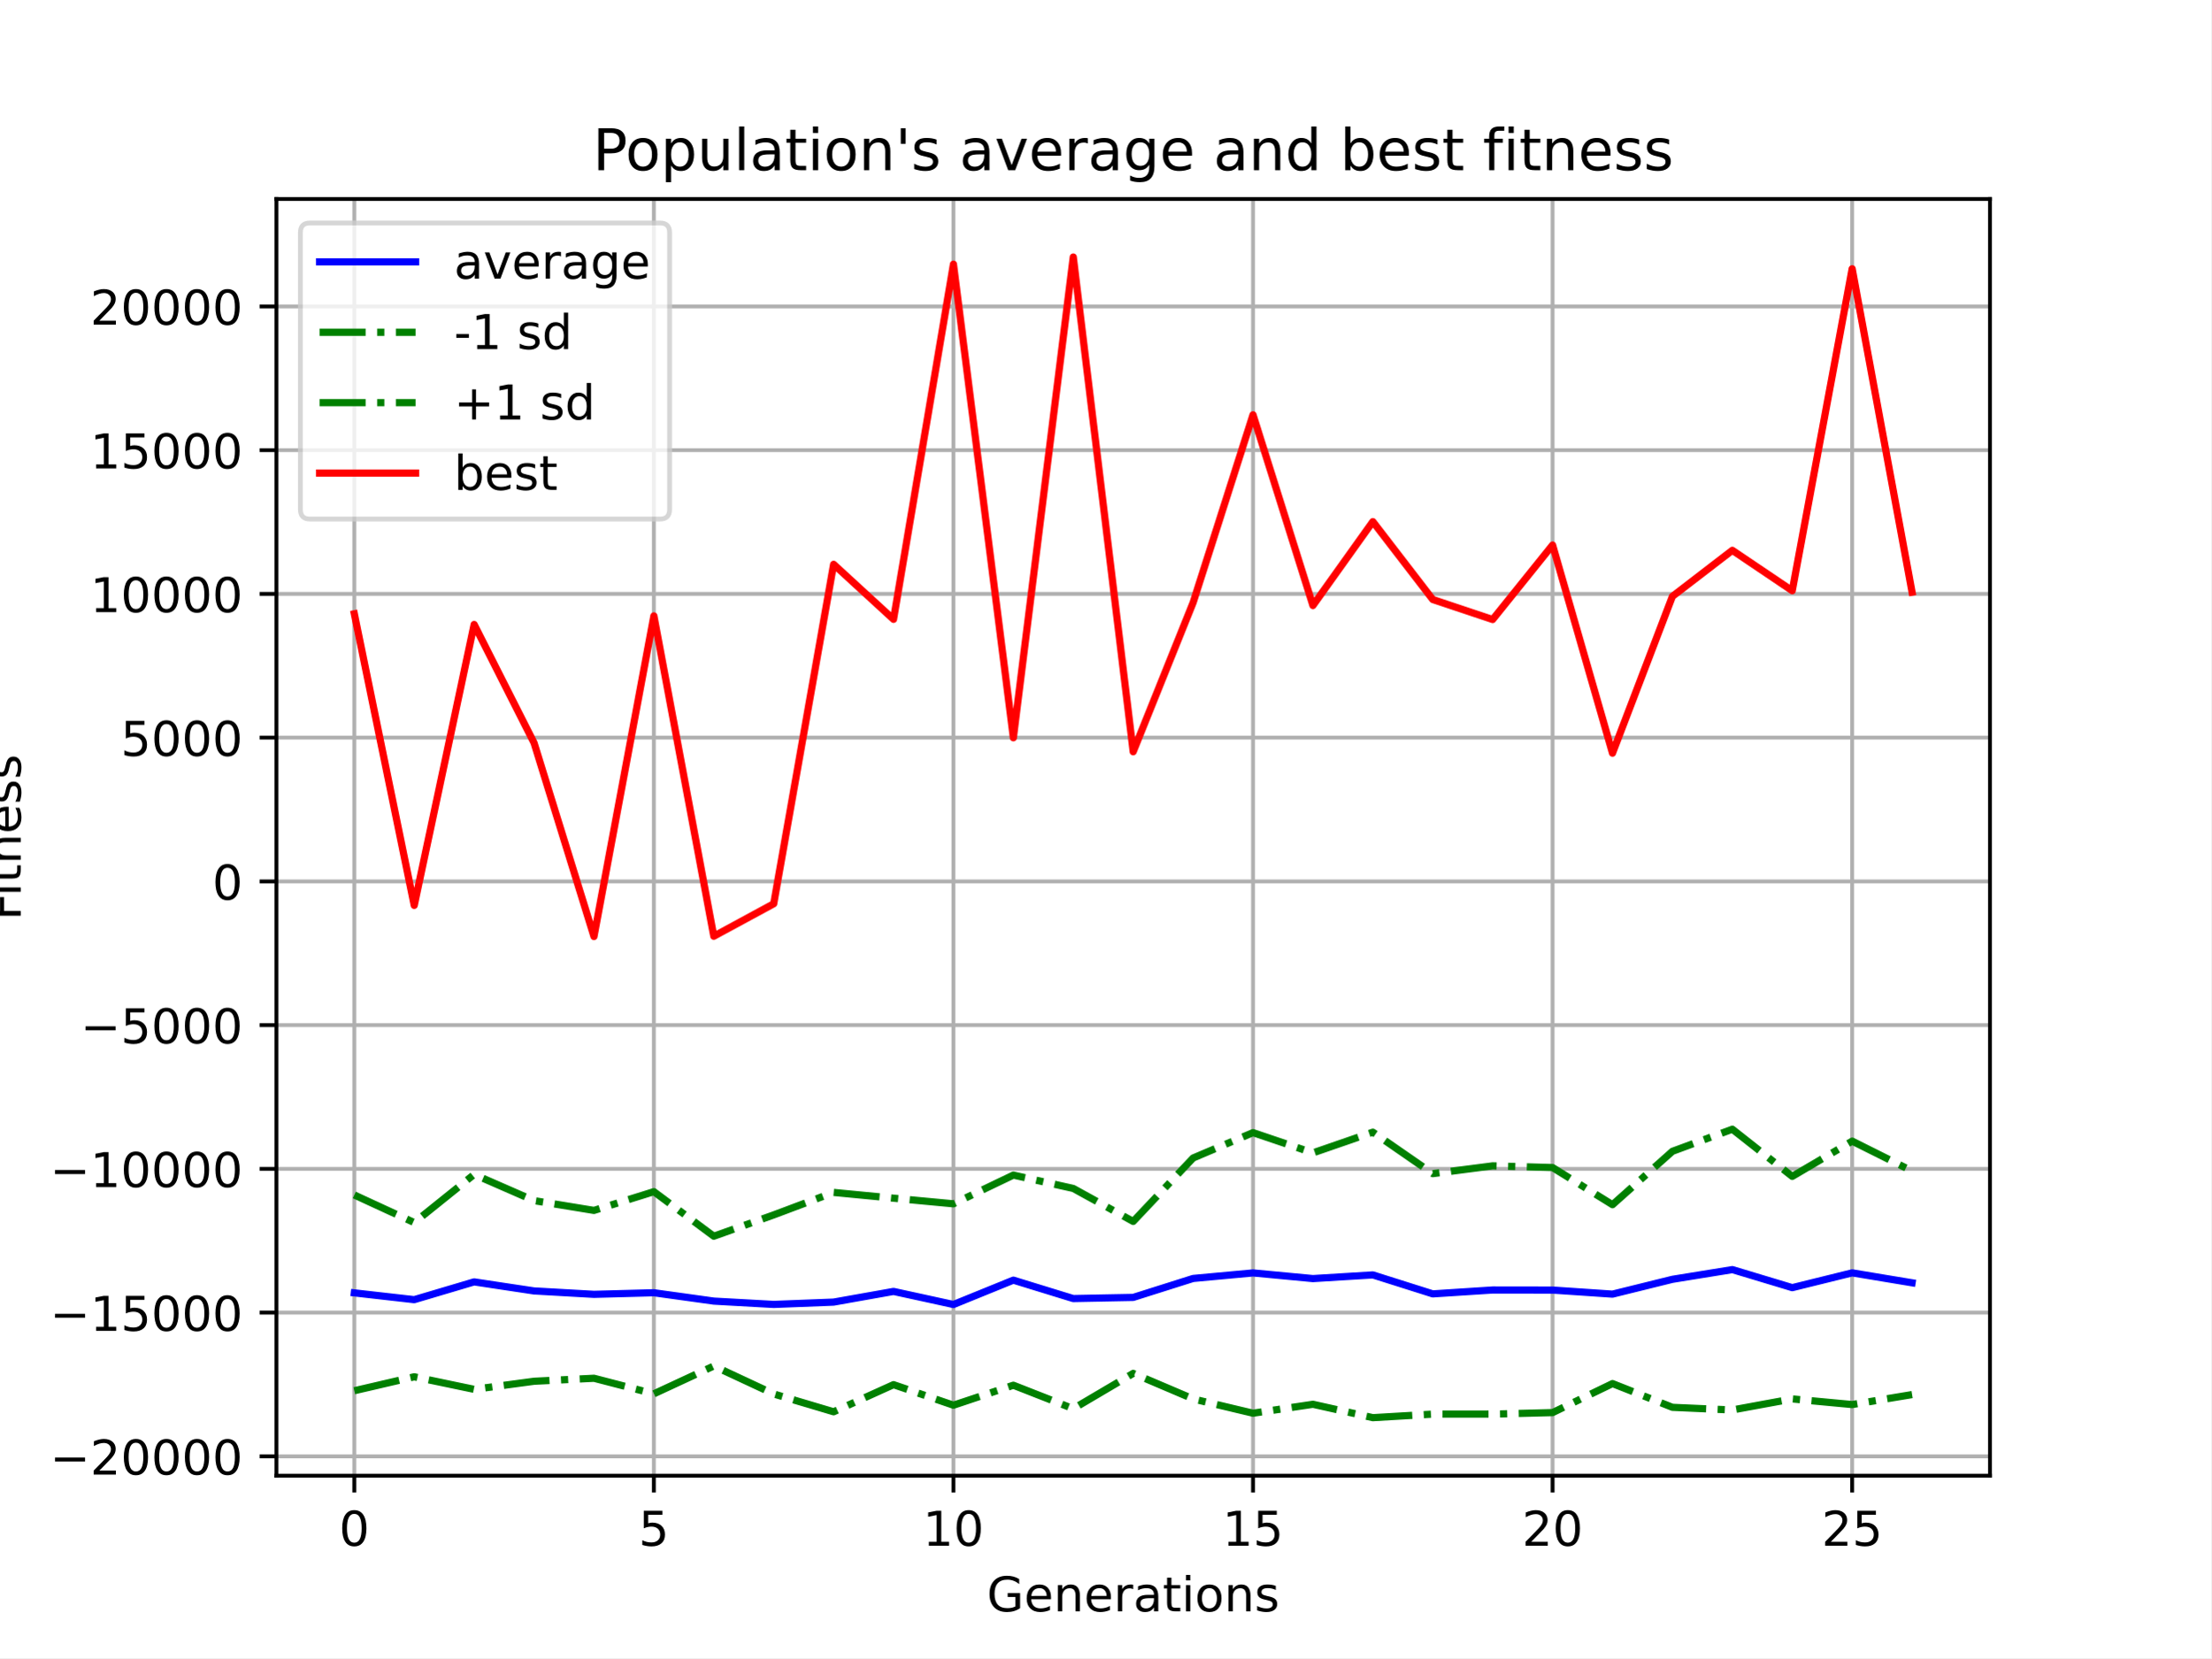
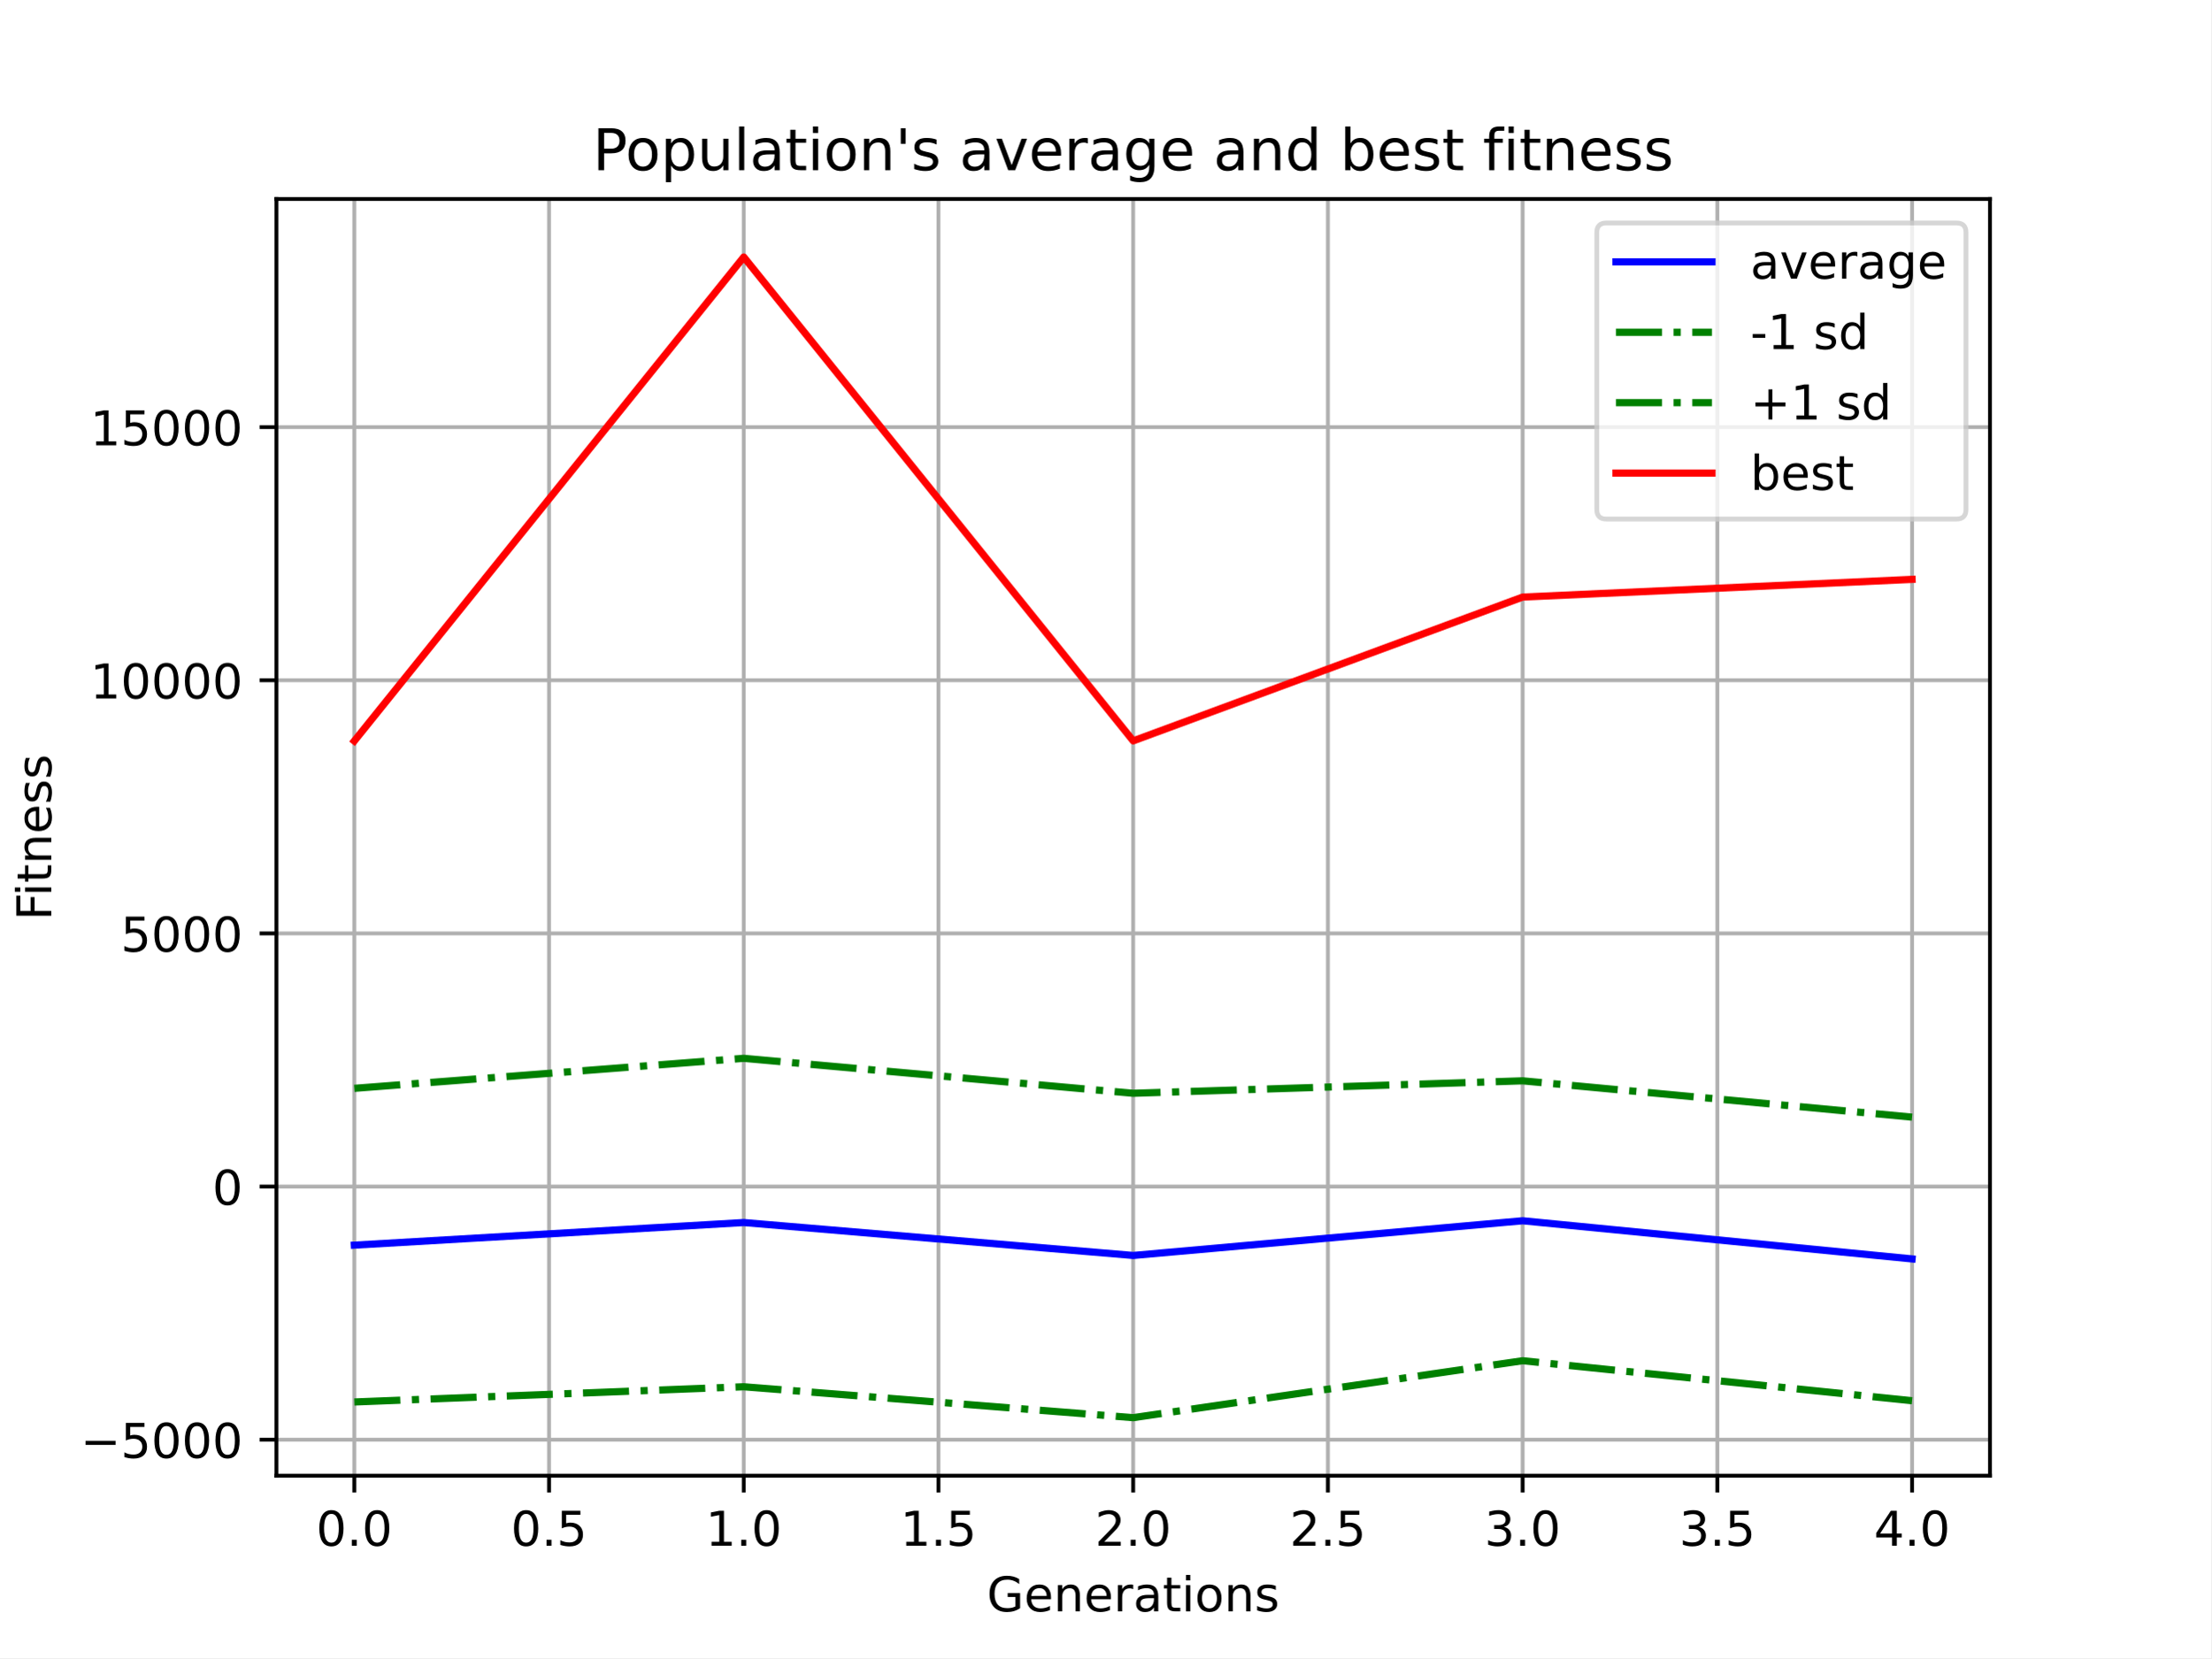
<svg xmlns="http://www.w3.org/2000/svg" xmlns:xlink="http://www.w3.org/1999/xlink" width="460.8pt" height="345.6pt" viewBox="0 0 460.8 345.6" version="1.1">
  <defs>
    <style type="text/css">*{stroke-linejoin: round; stroke-linecap: butt}</style>
  </defs>
  <g id="figure_1">
    <g id="patch_1">
      <path d="M 0 345.6  L 460.8 345.6  L 460.8 0  L 0 0  z " style="fill: #ffffff" />
    </g>
    <g id="axes_1">
      <g id="patch_2">
        <path d="M 57.6 307.584  L 414.72 307.584  L 414.72 41.472  L 57.6 41.472  z " style="fill: #ffffff" />
      </g>
      <g id="matplotlib.axis_1">
        <g id="xtick_1">
          <g id="line2d_1">
-             <path d="M 73.833 307.584  L 73.833 41.472  " clip-path="url(#p6a32230f65)" style="fill: none; stroke: #b0b0b0; stroke-width: 0.8; stroke-linecap: square" />
+             <path d="M 73.833 307.584  L 73.833 41.472  " clip-path="url(#pc1bb5e2c9e)" style="fill: none; stroke: #b0b0b0; stroke-width: 0.8; stroke-linecap: square" />
          </g>
          <g id="line2d_2">
            <defs>
-               <path id="m07a1f882ac" d="M 0 0  L 0 3.5  " style="stroke: #000000; stroke-width: 0.8" />
-             </defs>
-             <g>
-               <use xlink:href="#m07a1f882ac" x="73.833" y="307.584" style="stroke: #000000; stroke-width: 0.8" />
+               <path id="ma520c00f56" d="M 0 0  L 0 3.5  " style="stroke: #000000; stroke-width: 0.8" />
+             </defs>
+             <g>
+               <use xlink:href="#ma520c00f56" x="73.833" y="307.584" style="stroke: #000000; stroke-width: 0.8" />
            </g>
          </g>
          <g id="text_1">
-             <g transform="translate(70.65148 322.1824)scale(0.1 -0.1)">
+             <g transform="translate(65.88116 322.1824)scale(0.1 -0.1)">
              <defs>
                <path id="DejaVuSans-30" d="M 2034 4250  Q 1547 4250 1301 3770  Q 1056 3291 1056 2328  Q 1056 1369 1301 889  Q 1547 409 2034 409  Q 2525 409 2770 889  Q 3016 1369 3016 2328  Q 3016 3291 2770 3770  Q 2525 4250 2034 4250  z M 2034 4750  Q 2819 4750 3233 4129  Q 3647 3509 3647 2328  Q 3647 1150 3233 529  Q 2819 -91 2034 -91  Q 1250 -91 836 529  Q 422 1150 422 2328  Q 422 3509 836 4129  Q 1250 4750 2034 4750  z " transform="scale(0.015625)" />
+                 <path id="DejaVuSans-2e" d="M 684 794  L 1344 794  L 1344 0  L 684 0  L 684 794  z " transform="scale(0.015625)" />
              </defs>
              <use xlink:href="#DejaVuSans-30" />
+               <use xlink:href="#DejaVuSans-2e" x="63.623" />
+               <use xlink:href="#DejaVuSans-30" x="95.41" />
            </g>
          </g>
        </g>
        <g id="xtick_2">
          <g id="line2d_3">
-             <path d="M 136.266 307.584  L 136.266 41.472  " clip-path="url(#p6a32230f65)" style="fill: none; stroke: #b0b0b0; stroke-width: 0.8; stroke-linecap: square" />
+             <path d="M 114.415 307.584  L 114.415 41.472  " clip-path="url(#pc1bb5e2c9e)" style="fill: none; stroke: #b0b0b0; stroke-width: 0.8; stroke-linecap: square" />
          </g>
          <g id="line2d_4">
            <g>
-               <use xlink:href="#m07a1f882ac" x="136.266" y="307.584" style="stroke: #000000; stroke-width: 0.8" />
+               <use xlink:href="#ma520c00f56" x="114.415" y="307.584" style="stroke: #000000; stroke-width: 0.8" />
            </g>
          </g>
          <g id="text_2">
-             <g transform="translate(133.085 322.1824)scale(0.1 -0.1)">
+             <g transform="translate(106.463 322.1824)scale(0.1 -0.1)">
              <defs>
                <path id="DejaVuSans-35" d="M 691 4666  L 3169 4666  L 3169 4134  L 1269 4134  L 1269 2991  Q 1406 3038 1543 3061  Q 1681 3084 1819 3084  Q 2600 3084 3056 2656  Q 3513 2228 3513 1497  Q 3513 744 3044 326  Q 2575 -91 1722 -91  Q 1428 -91 1123 -41  Q 819 9 494 109  L 494 744  Q 775 591 1075 516  Q 1375 441 1709 441  Q 2250 441 2565 725  Q 2881 1009 2881 1497  Q 2881 1984 2565 2268  Q 2250 2553 1709 2553  Q 1456 2553 1204 2497  Q 953 2441 691 2322  L 691 4666  z " transform="scale(0.015625)" />
              </defs>
-               <use xlink:href="#DejaVuSans-35" />
+               <use xlink:href="#DejaVuSans-30" />
+               <use xlink:href="#DejaVuSans-2e" x="63.623" />
+               <use xlink:href="#DejaVuSans-35" x="95.41" />
            </g>
          </g>
        </g>
        <g id="xtick_3">
          <g id="line2d_5">
-             <path d="M 198.7 307.584  L 198.7 41.472  " clip-path="url(#p6a32230f65)" style="fill: none; stroke: #b0b0b0; stroke-width: 0.8; stroke-linecap: square" />
+             <path d="M 154.996 307.584  L 154.996 41.472  " clip-path="url(#pc1bb5e2c9e)" style="fill: none; stroke: #b0b0b0; stroke-width: 0.8; stroke-linecap: square" />
          </g>
          <g id="line2d_6">
            <g>
-               <use xlink:href="#m07a1f882ac" x="198.7" y="307.584" style="stroke: #000000; stroke-width: 0.8" />
+               <use xlink:href="#ma520c00f56" x="154.996" y="307.584" style="stroke: #000000; stroke-width: 0.8" />
            </g>
          </g>
          <g id="text_3">
-             <g transform="translate(192.3374 322.1824)scale(0.1 -0.1)">
+             <g transform="translate(147.0448 322.1824)scale(0.1 -0.1)">
              <defs>
                <path id="DejaVuSans-31" d="M 794 531  L 1825 531  L 1825 4091  L 703 3866  L 703 4441  L 1819 4666  L 2450 4666  L 2450 531  L 3481 531  L 3481 0  L 794 0  L 794 531  z " transform="scale(0.015625)" />
              </defs>
              <use xlink:href="#DejaVuSans-31" />
-               <use xlink:href="#DejaVuSans-30" x="63.623" />
+               <use xlink:href="#DejaVuSans-2e" x="63.623" />
+               <use xlink:href="#DejaVuSans-30" x="95.41" />
            </g>
          </g>
        </g>
        <g id="xtick_4">
          <g id="line2d_7">
-             <path d="M 261.133 307.584  L 261.133 41.472  " clip-path="url(#p6a32230f65)" style="fill: none; stroke: #b0b0b0; stroke-width: 0.8; stroke-linecap: square" />
+             <path d="M 195.578 307.584  L 195.578 41.472  " clip-path="url(#pc1bb5e2c9e)" style="fill: none; stroke: #b0b0b0; stroke-width: 0.8; stroke-linecap: square" />
          </g>
          <g id="line2d_8">
            <g>
-               <use xlink:href="#m07a1f882ac" x="261.133" y="307.584" style="stroke: #000000; stroke-width: 0.8" />
+               <use xlink:href="#ma520c00f56" x="195.578" y="307.584" style="stroke: #000000; stroke-width: 0.8" />
            </g>
          </g>
          <g id="text_4">
-             <g transform="translate(254.7709 322.1824)scale(0.1 -0.1)">
+             <g transform="translate(187.6266 322.1824)scale(0.1 -0.1)">
              <use xlink:href="#DejaVuSans-31" />
-               <use xlink:href="#DejaVuSans-35" x="63.623" />
+               <use xlink:href="#DejaVuSans-2e" x="63.623" />
+               <use xlink:href="#DejaVuSans-35" x="95.41" />
            </g>
          </g>
        </g>
        <g id="xtick_5">
          <g id="line2d_9">
-             <path d="M 323.567 307.584  L 323.567 41.472  " clip-path="url(#p6a32230f65)" style="fill: none; stroke: #b0b0b0; stroke-width: 0.8; stroke-linecap: square" />
+             <path d="M 236.16 307.584  L 236.16 41.472  " clip-path="url(#pc1bb5e2c9e)" style="fill: none; stroke: #b0b0b0; stroke-width: 0.8; stroke-linecap: square" />
          </g>
          <g id="line2d_10">
            <g>
-               <use xlink:href="#m07a1f882ac" x="323.567" y="307.584" style="stroke: #000000; stroke-width: 0.8" />
+               <use xlink:href="#ma520c00f56" x="236.16" y="307.584" style="stroke: #000000; stroke-width: 0.8" />
            </g>
          </g>
          <g id="text_5">
-             <g transform="translate(317.2045 322.1824)scale(0.1 -0.1)">
+             <g transform="translate(228.2084 322.1824)scale(0.1 -0.1)">
              <defs>
                <path id="DejaVuSans-32" d="M 1228 531  L 3431 531  L 3431 0  L 469 0  L 469 531  Q 828 903 1448 1529  Q 2069 2156 2228 2338  Q 2531 2678 2651 2914  Q 2772 3150 2772 3378  Q 2772 3750 2511 3984  Q 2250 4219 1831 4219  Q 1534 4219 1204 4116  Q 875 4013 500 3803  L 500 4441  Q 881 4594 1212 4672  Q 1544 4750 1819 4750  Q 2544 4750 2975 4387  Q 3406 4025 3406 3419  Q 3406 3131 3298 2873  Q 3191 2616 2906 2266  Q 2828 2175 2409 1742  Q 1991 1309 1228 531  z " transform="scale(0.015625)" />
              </defs>
              <use xlink:href="#DejaVuSans-32" />
-               <use xlink:href="#DejaVuSans-30" x="63.623" />
+               <use xlink:href="#DejaVuSans-2e" x="63.623" />
+               <use xlink:href="#DejaVuSans-30" x="95.41" />
            </g>
          </g>
        </g>
        <g id="xtick_6">
          <g id="line2d_11">
-             <path d="M 386.001 307.584  L 386.001 41.472  " clip-path="url(#p6a32230f65)" style="fill: none; stroke: #b0b0b0; stroke-width: 0.8; stroke-linecap: square" />
+             <path d="M 276.742 307.584  L 276.742 41.472  " clip-path="url(#pc1bb5e2c9e)" style="fill: none; stroke: #b0b0b0; stroke-width: 0.8; stroke-linecap: square" />
          </g>
          <g id="line2d_12">
            <g>
-               <use xlink:href="#m07a1f882ac" x="386.001" y="307.584" style="stroke: #000000; stroke-width: 0.8" />
+               <use xlink:href="#ma520c00f56" x="276.742" y="307.584" style="stroke: #000000; stroke-width: 0.8" />
            </g>
          </g>
          <g id="text_6">
-             <g transform="translate(379.6381 322.1824)scale(0.1 -0.1)">
+             <g transform="translate(268.7903 322.1824)scale(0.1 -0.1)">
              <use xlink:href="#DejaVuSans-32" />
-               <use xlink:href="#DejaVuSans-35" x="63.623" />
-             </g>
-           </g>
-         </g>
-         <g id="text_7">
+               <use xlink:href="#DejaVuSans-2e" x="63.623" />
+               <use xlink:href="#DejaVuSans-35" x="95.41" />
+             </g>
+           </g>
+         </g>
+         <g id="xtick_7">
+           <g id="line2d_13">
+             <path d="M 317.324 307.584  L 317.324 41.472  " clip-path="url(#pc1bb5e2c9e)" style="fill: none; stroke: #b0b0b0; stroke-width: 0.8; stroke-linecap: square" />
+           </g>
+           <g id="line2d_14">
+             <g>
+               <use xlink:href="#ma520c00f56" x="317.324" y="307.584" style="stroke: #000000; stroke-width: 0.8" />
+             </g>
+           </g>
+           <g id="text_7">
+             <g transform="translate(309.3721 322.1824)scale(0.1 -0.1)">
+               <defs>
+                 <path id="DejaVuSans-33" d="M 2597 2516  Q 3050 2419 3304 2112  Q 3559 1806 3559 1356  Q 3559 666 3084 287  Q 2609 -91 1734 -91  Q 1441 -91 1130 -33  Q 819 25 488 141  L 488 750  Q 750 597 1062 519  Q 1375 441 1716 441  Q 2309 441 2620 675  Q 2931 909 2931 1356  Q 2931 1769 2642 2001  Q 2353 2234 1838 2234  L 1294 2234  L 1294 2753  L 1863 2753  Q 2328 2753 2575 2939  Q 2822 3125 2822 3475  Q 2822 3834 2567 4026  Q 2313 4219 1838 4219  Q 1578 4219 1281 4162  Q 984 4106 628 3988  L 628 4550  Q 988 4650 1302 4700  Q 1616 4750 1894 4750  Q 2613 4750 3031 4423  Q 3450 4097 3450 3541  Q 3450 3153 3228 2886  Q 3006 2619 2597 2516  z " transform="scale(0.015625)" />
+               </defs>
+               <use xlink:href="#DejaVuSans-33" />
+               <use xlink:href="#DejaVuSans-2e" x="63.623" />
+               <use xlink:href="#DejaVuSans-30" x="95.41" />
+             </g>
+           </g>
+         </g>
+         <g id="xtick_8">
+           <g id="line2d_15">
+             <path d="M 357.905 307.584  L 357.905 41.472  " clip-path="url(#pc1bb5e2c9e)" style="fill: none; stroke: #b0b0b0; stroke-width: 0.8; stroke-linecap: square" />
+           </g>
+           <g id="line2d_16">
+             <g>
+               <use xlink:href="#ma520c00f56" x="357.905" y="307.584" style="stroke: #000000; stroke-width: 0.8" />
+             </g>
+           </g>
+           <g id="text_8">
+             <g transform="translate(349.9539 322.1824)scale(0.1 -0.1)">
+               <use xlink:href="#DejaVuSans-33" />
+               <use xlink:href="#DejaVuSans-2e" x="63.623" />
+               <use xlink:href="#DejaVuSans-35" x="95.41" />
+             </g>
+           </g>
+         </g>
+         <g id="xtick_9">
+           <g id="line2d_17">
+             <path d="M 398.487 307.584  L 398.487 41.472  " clip-path="url(#pc1bb5e2c9e)" style="fill: none; stroke: #b0b0b0; stroke-width: 0.8; stroke-linecap: square" />
+           </g>
+           <g id="line2d_18">
+             <g>
+               <use xlink:href="#ma520c00f56" x="398.487" y="307.584" style="stroke: #000000; stroke-width: 0.8" />
+             </g>
+           </g>
+           <g id="text_9">
+             <g transform="translate(390.5357 322.1824)scale(0.1 -0.1)">
+               <defs>
+                 <path id="DejaVuSans-34" d="M 2419 4116  L 825 1625  L 2419 1625  L 2419 4116  z M 2253 4666  L 3047 4666  L 3047 1625  L 3713 1625  L 3713 1100  L 3047 1100  L 3047 0  L 2419 0  L 2419 1100  L 313 1100  L 313 1709  L 2253 4666  z " transform="scale(0.015625)" />
+               </defs>
+               <use xlink:href="#DejaVuSans-34" />
+               <use xlink:href="#DejaVuSans-2e" x="63.623" />
+               <use xlink:href="#DejaVuSans-30" x="95.41" />
+             </g>
+           </g>
+         </g>
+         <g id="text_10">
          <g transform="translate(205.6623 335.8606)scale(0.1 -0.1)">
            <defs>
              <path id="DejaVuSans-47" d="M 3809 666  L 3809 1919  L 2778 1919  L 2778 2438  L 4434 2438  L 4434 434  Q 4069 175 3628 42  Q 3188 -91 2688 -91  Q 1594 -91 976 548  Q 359 1188 359 2328  Q 359 3472 976 4111  Q 1594 4750 2688 4750  Q 3144 4750 3555 4637  Q 3966 4525 4313 4306  L 4313 3634  Q 3963 3931 3569 4081  Q 3175 4231 2741 4231  Q 1884 4231 1454 3753  Q 1025 3275 1025 2328  Q 1025 1384 1454 906  Q 1884 428 2741 428  Q 3075 428 3337 486  Q 3600 544 3809 666  z " transform="scale(0.015625)" />
              <path id="DejaVuSans-65" d="M 3597 1894  L 3597 1613  L 953 1613  Q 991 1019 1311 708  Q 1631 397 2203 397  Q 2534 397 2845 478  Q 3156 559 3463 722  L 3463 178  Q 3153 47 2828 -22  Q 2503 -91 2169 -91  Q 1331 -91 842 396  Q 353 884 353 1716  Q 353 2575 817 3079  Q 1281 3584 2069 3584  Q 2775 3584 3186 3129  Q 3597 2675 3597 1894  z M 3022 2063  Q 3016 2534 2758 2815  Q 2500 3097 2075 3097  Q 1594 3097 1305 2825  Q 1016 2553 972 2059  L 3022 2063  z " transform="scale(0.015625)" />
              <path id="DejaVuSans-6e" d="M 3513 2113  L 3513 0  L 2938 0  L 2938 2094  Q 2938 2591 2744 2837  Q 2550 3084 2163 3084  Q 1697 3084 1428 2787  Q 1159 2491 1159 1978  L 1159 0  L 581 0  L 581 3500  L 1159 3500  L 1159 2956  Q 1366 3272 1645 3428  Q 1925 3584 2291 3584  Q 2894 3584 3203 3211  Q 3513 2838 3513 2113  z " transform="scale(0.015625)" />
              <path id="DejaVuSans-72" d="M 2631 2963  Q 2534 3019 2420 3045  Q 2306 3072 2169 3072  Q 1681 3072 1420 2755  Q 1159 2438 1159 1844  L 1159 0  L 581 0  L 581 3500  L 1159 3500  L 1159 2956  Q 1341 3275 1631 3429  Q 1922 3584 2338 3584  Q 2397 3584 2469 3576  Q 2541 3569 2628 3553  L 2631 2963  z " transform="scale(0.015625)" />
              <path id="DejaVuSans-61" d="M 2194 1759  Q 1497 1759 1228 1600  Q 959 1441 959 1056  Q 959 750 1161 570  Q 1363 391 1709 391  Q 2188 391 2477 730  Q 2766 1069 2766 1631  L 2766 1759  L 2194 1759  z M 3341 1997  L 3341 0  L 2766 0  L 2766 531  Q 2569 213 2275 61  Q 1981 -91 1556 -91  Q 1019 -91 701 211  Q 384 513 384 1019  Q 384 1609 779 1909  Q 1175 2209 1959 2209  L 2766 2209  L 2766 2266  Q 2766 2663 2505 2880  Q 2244 3097 1772 3097  Q 1472 3097 1187 3025  Q 903 2953 641 2809  L 641 3341  Q 956 3463 1253 3523  Q 1550 3584 1831 3584  Q 2591 3584 2966 3190  Q 3341 2797 3341 1997  z " transform="scale(0.015625)" />
              <path id="DejaVuSans-74" d="M 1172 4494  L 1172 3500  L 2356 3500  L 2356 3053  L 1172 3053  L 1172 1153  Q 1172 725 1289 603  Q 1406 481 1766 481  L 2356 481  L 2356 0  L 1766 0  Q 1100 0 847 248  Q 594 497 594 1153  L 594 3053  L 172 3053  L 172 3500  L 594 3500  L 594 4494  L 1172 4494  z " transform="scale(0.015625)" />
              <path id="DejaVuSans-69" d="M 603 3500  L 1178 3500  L 1178 0  L 603 0  L 603 3500  z M 603 4863  L 1178 4863  L 1178 4134  L 603 4134  L 603 4863  z " transform="scale(0.015625)" />
              <path id="DejaVuSans-6f" d="M 1959 3097  Q 1497 3097 1228 2736  Q 959 2375 959 1747  Q 959 1119 1226 758  Q 1494 397 1959 397  Q 2419 397 2687 759  Q 2956 1122 2956 1747  Q 2956 2369 2687 2733  Q 2419 3097 1959 3097  z M 1959 3584  Q 2709 3584 3137 3096  Q 3566 2609 3566 1747  Q 3566 888 3137 398  Q 2709 -91 1959 -91  Q 1206 -91 779 398  Q 353 888 353 1747  Q 353 2609 779 3096  Q 1206 3584 1959 3584  z " transform="scale(0.015625)" />
              <path id="DejaVuSans-73" d="M 2834 3397  L 2834 2853  Q 2591 2978 2328 3040  Q 2066 3103 1784 3103  Q 1356 3103 1142 2972  Q 928 2841 928 2578  Q 928 2378 1081 2264  Q 1234 2150 1697 2047  L 1894 2003  Q 2506 1872 2764 1633  Q 3022 1394 3022 966  Q 3022 478 2636 193  Q 2250 -91 1575 -91  Q 1294 -91 989 -36  Q 684 19 347 128  L 347 722  Q 666 556 975 473  Q 1284 391 1588 391  Q 1994 391 2212 530  Q 2431 669 2431 922  Q 2431 1156 2273 1281  Q 2116 1406 1581 1522  L 1381 1569  Q 847 1681 609 1914  Q 372 2147 372 2553  Q 372 3047 722 3315  Q 1072 3584 1716 3584  Q 2034 3584 2315 3537  Q 2597 3491 2834 3397  z " transform="scale(0.015625)" />
            </defs>
            <use xlink:href="#DejaVuSans-47" />
            <use xlink:href="#DejaVuSans-65" x="77.49" />
            <use xlink:href="#DejaVuSans-6e" x="139.014" />
            <use xlink:href="#DejaVuSans-65" x="202.393" />
            <use xlink:href="#DejaVuSans-72" x="263.916" />
            <use xlink:href="#DejaVuSans-61" x="305.029" />
            <use xlink:href="#DejaVuSans-74" x="366.309" />
            <use xlink:href="#DejaVuSans-69" x="405.518" />
            <use xlink:href="#DejaVuSans-6f" x="433.301" />
            <use xlink:href="#DejaVuSans-6e" x="494.482" />
            <use xlink:href="#DejaVuSans-73" x="557.861" />
          </g>
        </g>
      </g>
      <g id="matplotlib.axis_2">
        <g id="ytick_1">
-           <g id="line2d_13">
-             <path d="M 57.6 303.55  L 414.72 303.55  " clip-path="url(#p6a32230f65)" style="fill: none; stroke: #b0b0b0; stroke-width: 0.8; stroke-linecap: square" />
-           </g>
-           <g id="line2d_14">
-             <defs>
-               <path id="mc6732734c5" d="M 0 0  L -3.5 0  " style="stroke: #000000; stroke-width: 0.8" />
-             </defs>
-             <g>
-               <use xlink:href="#mc6732734c5" x="57.6" y="303.55" style="stroke: #000000; stroke-width: 0.8" />
-             </g>
-           </g>
-           <g id="text_8">
-             <g transform="translate(10.40781 307.349)scale(0.1 -0.1)">
+           <g id="line2d_19">
+             <path d="M 57.6 300.077  L 414.72 300.077  " clip-path="url(#pc1bb5e2c9e)" style="fill: none; stroke: #b0b0b0; stroke-width: 0.8; stroke-linecap: square" />
+           </g>
+           <g id="line2d_20">
+             <defs>
+               <path id="ma6e3ccfbd7" d="M 0 0  L -3.5 0  " style="stroke: #000000; stroke-width: 0.8" />
+             </defs>
+             <g>
+               <use xlink:href="#ma6e3ccfbd7" x="57.6" y="300.077" style="stroke: #000000; stroke-width: 0.8" />
+             </g>
+           </g>
+           <g id="text_11">
+             <g transform="translate(16.77031 303.8758)scale(0.1 -0.1)">
              <defs>
                <path id="DejaVuSans-2212" d="M 678 2272  L 4684 2272  L 4684 1741  L 678 1741  L 678 2272  z " transform="scale(0.015625)" />
              </defs>
-               <use xlink:href="#DejaVuSans-2212" />
-               <use xlink:href="#DejaVuSans-32" x="83.789" />
-               <use xlink:href="#DejaVuSans-30" x="147.412" />
-               <use xlink:href="#DejaVuSans-30" x="211.035" />
-               <use xlink:href="#DejaVuSans-30" x="274.658" />
-               <use xlink:href="#DejaVuSans-30" x="338.281" />
-             </g>
-           </g>
-         </g>
-         <g id="ytick_2">
-           <g id="line2d_15">
-             <path d="M 57.6 273.589  L 414.72 273.589  " clip-path="url(#p6a32230f65)" style="fill: none; stroke: #b0b0b0; stroke-width: 0.8; stroke-linecap: square" />
-           </g>
-           <g id="line2d_16">
-             <g>
-               <use xlink:href="#mc6732734c5" x="57.6" y="273.589" style="stroke: #000000; stroke-width: 0.8" />
-             </g>
-           </g>
-           <g id="text_9">
-             <g transform="translate(10.40781 277.3883)scale(0.1 -0.1)">
-               <use xlink:href="#DejaVuSans-2212" />
-               <use xlink:href="#DejaVuSans-31" x="83.789" />
-               <use xlink:href="#DejaVuSans-35" x="147.412" />
-               <use xlink:href="#DejaVuSans-30" x="211.035" />
-               <use xlink:href="#DejaVuSans-30" x="274.658" />
-               <use xlink:href="#DejaVuSans-30" x="338.281" />
-             </g>
-           </g>
-         </g>
-         <g id="ytick_3">
-           <g id="line2d_17">
-             <path d="M 57.6 243.628  L 414.72 243.628  " clip-path="url(#p6a32230f65)" style="fill: none; stroke: #b0b0b0; stroke-width: 0.8; stroke-linecap: square" />
-           </g>
-           <g id="line2d_18">
-             <g>
-               <use xlink:href="#mc6732734c5" x="57.6" y="243.628" style="stroke: #000000; stroke-width: 0.8" />
-             </g>
-           </g>
-           <g id="text_10">
-             <g transform="translate(10.40781 247.4276)scale(0.1 -0.1)">
-               <use xlink:href="#DejaVuSans-2212" />
-               <use xlink:href="#DejaVuSans-31" x="83.789" />
-               <use xlink:href="#DejaVuSans-30" x="147.412" />
-               <use xlink:href="#DejaVuSans-30" x="211.035" />
-               <use xlink:href="#DejaVuSans-30" x="274.658" />
-               <use xlink:href="#DejaVuSans-30" x="338.281" />
-             </g>
-           </g>
-         </g>
-         <g id="ytick_4">
-           <g id="line2d_19">
-             <path d="M 57.6 213.668  L 414.72 213.668  " clip-path="url(#p6a32230f65)" style="fill: none; stroke: #b0b0b0; stroke-width: 0.8; stroke-linecap: square" />
-           </g>
-           <g id="line2d_20">
-             <g>
-               <use xlink:href="#mc6732734c5" x="57.6" y="213.668" style="stroke: #000000; stroke-width: 0.8" />
-             </g>
-           </g>
-           <g id="text_11">
-             <g transform="translate(16.77031 217.4669)scale(0.1 -0.1)">
              <use xlink:href="#DejaVuSans-2212" />
              <use xlink:href="#DejaVuSans-35" x="83.789" />
              <use xlink:href="#DejaVuSans-30" x="147.412" />
              <use xlink:href="#DejaVuSans-30" x="211.035" />
              <use xlink:href="#DejaVuSans-30" x="274.658" />
            </g>
          </g>
        </g>
-         <g id="ytick_5">
+         <g id="ytick_2">
          <g id="line2d_21">
-             <path d="M 57.6 183.707  L 414.72 183.707  " clip-path="url(#p6a32230f65)" style="fill: none; stroke: #b0b0b0; stroke-width: 0.8; stroke-linecap: square" />
+             <path d="M 57.6 247.311  L 414.72 247.311  " clip-path="url(#pc1bb5e2c9e)" style="fill: none; stroke: #b0b0b0; stroke-width: 0.8; stroke-linecap: square" />
          </g>
          <g id="line2d_22">
            <g>
-               <use xlink:href="#mc6732734c5" x="57.6" y="183.707" style="stroke: #000000; stroke-width: 0.8" />
+               <use xlink:href="#ma6e3ccfbd7" x="57.6" y="247.311" style="stroke: #000000; stroke-width: 0.8" />
            </g>
          </g>
          <g id="text_12">
-             <g transform="translate(44.2375 187.5062)scale(0.1 -0.1)">
+             <g transform="translate(44.2375 251.1107)scale(0.1 -0.1)">
              <use xlink:href="#DejaVuSans-30" />
            </g>
          </g>
        </g>
-         <g id="ytick_6">
+         <g id="ytick_3">
          <g id="line2d_23">
-             <path d="M 57.6 153.746  L 414.72 153.746  " clip-path="url(#p6a32230f65)" style="fill: none; stroke: #b0b0b0; stroke-width: 0.8; stroke-linecap: square" />
+             <path d="M 57.6 194.546  L 414.72 194.546  " clip-path="url(#pc1bb5e2c9e)" style="fill: none; stroke: #b0b0b0; stroke-width: 0.8; stroke-linecap: square" />
          </g>
          <g id="line2d_24">
            <g>
-               <use xlink:href="#mc6732734c5" x="57.6" y="153.746" style="stroke: #000000; stroke-width: 0.8" />
+               <use xlink:href="#ma6e3ccfbd7" x="57.6" y="194.546" style="stroke: #000000; stroke-width: 0.8" />
            </g>
          </g>
          <g id="text_13">
-             <g transform="translate(25.15 157.5455)scale(0.1 -0.1)">
+             <g transform="translate(25.15 198.3456)scale(0.1 -0.1)">
              <use xlink:href="#DejaVuSans-35" />
              <use xlink:href="#DejaVuSans-30" x="63.623" />
              <use xlink:href="#DejaVuSans-30" x="127.246" />
              <use xlink:href="#DejaVuSans-30" x="190.869" />
            </g>
          </g>
        </g>
-         <g id="ytick_7">
+         <g id="ytick_4">
          <g id="line2d_25">
-             <path d="M 57.6 123.786  L 414.72 123.786  " clip-path="url(#p6a32230f65)" style="fill: none; stroke: #b0b0b0; stroke-width: 0.8; stroke-linecap: square" />
+             <path d="M 57.6 141.781  L 414.72 141.781  " clip-path="url(#pc1bb5e2c9e)" style="fill: none; stroke: #b0b0b0; stroke-width: 0.8; stroke-linecap: square" />
          </g>
          <g id="line2d_26">
            <g>
-               <use xlink:href="#mc6732734c5" x="57.6" y="123.786" style="stroke: #000000; stroke-width: 0.8" />
+               <use xlink:href="#ma6e3ccfbd7" x="57.6" y="141.781" style="stroke: #000000; stroke-width: 0.8" />
            </g>
          </g>
          <g id="text_14">
-             <g transform="translate(18.7875 127.5848)scale(0.1 -0.1)">
+             <g transform="translate(18.7875 145.5804)scale(0.1 -0.1)">
              <use xlink:href="#DejaVuSans-31" />
              <use xlink:href="#DejaVuSans-30" x="63.623" />
              <use xlink:href="#DejaVuSans-30" x="127.246" />
              <use xlink:href="#DejaVuSans-30" x="190.869" />
              <use xlink:href="#DejaVuSans-30" x="254.492" />
            </g>
          </g>
        </g>
-         <g id="ytick_8">
+         <g id="ytick_5">
          <g id="line2d_27">
-             <path d="M 57.6 93.825  L 414.72 93.825  " clip-path="url(#p6a32230f65)" style="fill: none; stroke: #b0b0b0; stroke-width: 0.8; stroke-linecap: square" />
+             <path d="M 57.6 89.016  L 414.72 89.016  " clip-path="url(#pc1bb5e2c9e)" style="fill: none; stroke: #b0b0b0; stroke-width: 0.8; stroke-linecap: square" />
          </g>
          <g id="line2d_28">
            <g>
-               <use xlink:href="#mc6732734c5" x="57.6" y="93.825" style="stroke: #000000; stroke-width: 0.8" />
+               <use xlink:href="#ma6e3ccfbd7" x="57.6" y="89.016" style="stroke: #000000; stroke-width: 0.8" />
            </g>
          </g>
          <g id="text_15">
-             <g transform="translate(18.7875 97.62413)scale(0.1 -0.1)">
+             <g transform="translate(18.7875 92.8153)scale(0.1 -0.1)">
              <use xlink:href="#DejaVuSans-31" />
              <use xlink:href="#DejaVuSans-35" x="63.623" />
              <use xlink:href="#DejaVuSans-30" x="127.246" />
              <use xlink:href="#DejaVuSans-30" x="190.869" />
              <use xlink:href="#DejaVuSans-30" x="254.492" />
            </g>
          </g>
        </g>
-         <g id="ytick_9">
-           <g id="line2d_29">
-             <path d="M 57.6 63.864  L 414.72 63.864  " clip-path="url(#p6a32230f65)" style="fill: none; stroke: #b0b0b0; stroke-width: 0.8; stroke-linecap: square" />
-           </g>
-           <g id="line2d_30">
-             <g>
-               <use xlink:href="#mc6732734c5" x="57.6" y="63.864" style="stroke: #000000; stroke-width: 0.8" />
-             </g>
-           </g>
-           <g id="text_16">
-             <g transform="translate(18.7875 67.66343)scale(0.1 -0.1)">
-               <use xlink:href="#DejaVuSans-32" />
-               <use xlink:href="#DejaVuSans-30" x="63.623" />
-               <use xlink:href="#DejaVuSans-30" x="127.246" />
-               <use xlink:href="#DejaVuSans-30" x="190.869" />
-               <use xlink:href="#DejaVuSans-30" x="254.492" />
-             </g>
-           </g>
-         </g>
-         <g id="text_17">
-           <g transform="translate(4.328125 191.8452)rotate(-90)scale(0.1 -0.1)">
+         <g id="text_16">
+           <g transform="translate(10.69063 191.8452)rotate(-90)scale(0.1 -0.1)">
            <defs>
              <path id="DejaVuSans-46" d="M 628 4666  L 3309 4666  L 3309 4134  L 1259 4134  L 1259 2759  L 3109 2759  L 3109 2228  L 1259 2228  L 1259 0  L 628 0  L 628 4666  z " transform="scale(0.015625)" />
            </defs>
            <use xlink:href="#DejaVuSans-46" />
            <use xlink:href="#DejaVuSans-69" x="50.27" />
            <use xlink:href="#DejaVuSans-74" x="78.053" />
            <use xlink:href="#DejaVuSans-6e" x="117.262" />
            <use xlink:href="#DejaVuSans-65" x="180.641" />
            <use xlink:href="#DejaVuSans-73" x="242.164" />
            <use xlink:href="#DejaVuSans-73" x="294.264" />
          </g>
        </g>
      </g>
+       <g id="line2d_29">
+         <path d="M 73.833 259.532  L 154.996 254.819  L 236.16 261.682  L 317.324 254.451  L 398.487 262.403  " clip-path="url(#pc1bb5e2c9e)" style="fill: none; stroke: #0000ff; stroke-width: 1.5; stroke-linecap: square" />
+       </g>
+       <g id="line2d_30">
+         <path d="M 73.833 292.219  L 154.996 289.046  L 236.16 295.488  L 317.324 283.621  L 398.487 291.956  " clip-path="url(#pc1bb5e2c9e)" style="fill: none; stroke-dasharray: 9.6,2.4,1.5,2.4; stroke-dashoffset: 0; stroke: #008000; stroke-width: 1.5" />
+       </g>
      <g id="line2d_31">
-         <path d="M 73.833 269.475  L 86.319 270.899  L 98.806 267.189  L 111.293 269.076  L 123.78 269.782  L 136.266 269.451  L 148.753 271.193  L 161.24 271.887  L 173.726 271.401  L 186.213 269.176  L 198.7 271.904  L 211.187 266.827  L 223.673 270.669  L 236.16 270.426  L 248.647 266.474  L 261.133 265.32  L 273.62 266.5  L 286.107 265.736  L 298.594 269.688  L 311.08 268.88  L 323.567 268.897  L 336.054 269.741  L 348.54 266.652  L 361.027 264.628  L 373.514 268.391  L 386.001 265.306  L 398.487 267.382  " clip-path="url(#p6a32230f65)" style="fill: none; stroke: #0000ff; stroke-width: 1.5; stroke-linecap: square" />
+         <path d="M 73.833 226.845  L 154.996 220.591  L 236.16 227.876  L 317.324 225.28  L 398.487 232.849  " clip-path="url(#pc1bb5e2c9e)" style="fill: none; stroke-dasharray: 9.6,2.4,1.5,2.4; stroke-dashoffset: 0; stroke: #008000; stroke-width: 1.5" />
      </g>
      <g id="line2d_32">
-         <path d="M 73.833 289.881  L 86.319 286.972  L 98.806 289.587  L 111.293 287.903  L 123.78 287.273  L 136.266 290.519  L 148.753 284.72  L 161.24 290.545  L 173.726 294.264  L 186.213 288.607  L 198.7 292.894  L 211.187 288.726  L 223.673 293.626  L 236.16 286.261  L 248.647 291.582  L 261.133 294.563  L 273.62 292.7  L 286.107 295.488  L 298.594 294.75  L 311.08 294.753  L 323.567 294.434  L 336.054 288.382  L 348.54 293.333  L 361.027 293.886  L 373.514 291.581  L 386.001 292.76  L 398.487 290.676  " clip-path="url(#p6a32230f65)" style="fill: none; stroke-dasharray: 9.6,2.4,1.5,2.4; stroke-dashoffset: 0; stroke: #008000; stroke-width: 1.5" />
-       </g>
-       <g id="line2d_33">
-         <path d="M 73.833 249.07  L 86.319 254.826  L 98.806 244.791  L 111.293 250.249  L 123.78 252.291  L 136.266 248.383  L 148.753 257.667  L 161.24 253.229  L 173.726 248.539  L 186.213 249.744  L 198.7 250.913  L 211.187 244.929  L 223.673 247.713  L 236.16 254.59  L 248.647 241.365  L 261.133 236.077  L 273.62 240.3  L 286.107 235.983  L 298.594 244.626  L 311.08 243.006  L 323.567 243.36  L 336.054 251.099  L 348.54 239.971  L 361.027 235.369  L 373.514 245.201  L 386.001 237.851  L 398.487 244.088  " clip-path="url(#p6a32230f65)" style="fill: none; stroke-dasharray: 9.6,2.4,1.5,2.4; stroke-dashoffset: 0; stroke: #008000; stroke-width: 1.5" />
-       </g>
-       <g id="line2d_34">
-         <path d="M 73.833 127.934  L 86.319 188.711  L 98.806 130.16  L 111.293 154.842  L 123.78 195.2  L 136.266 128.369  L 148.753 195.141  L 161.24 188.375  L 173.726 117.619  L 186.213 129.086  L 198.7 55.062  L 211.187 153.773  L 223.673 53.568  L 236.16 156.687  L 248.647 125.605  L 261.133 86.452  L 273.62 126.21  L 286.107 108.72  L 298.594 124.952  L 311.08 129.127  L 323.567 113.599  L 336.054 156.982  L 348.54 124.3  L 361.027 114.701  L 373.514 123.121  L 386.001 56.01  L 398.487 123.426  " clip-path="url(#p6a32230f65)" style="fill: none; stroke: #ff0000; stroke-width: 1.5; stroke-linecap: square" />
+         <path d="M 73.833 154.441  L 154.996 53.568  L 236.16 154.418  L 317.324 124.443  L 398.487 120.756  " clip-path="url(#pc1bb5e2c9e)" style="fill: none; stroke: #ff0000; stroke-width: 1.5; stroke-linecap: square" />
      </g>
      <g id="patch_3">
        <path d="M 57.6 307.584  L 57.6 41.472  " style="fill: none; stroke: #000000; stroke-width: 0.8; stroke-linejoin: miter; stroke-linecap: square" />
      </g>
      <g id="patch_4">
        <path d="M 414.72 307.584  L 414.72 41.472  " style="fill: none; stroke: #000000; stroke-width: 0.8; stroke-linejoin: miter; stroke-linecap: square" />
      </g>
      <g id="patch_5">
        <path d="M 57.6 307.584  L 414.72 307.584  " style="fill: none; stroke: #000000; stroke-width: 0.8; stroke-linejoin: miter; stroke-linecap: square" />
      </g>
      <g id="patch_6">
        <path d="M 57.6 41.472  L 414.72 41.472  " style="fill: none; stroke: #000000; stroke-width: 0.8; stroke-linejoin: miter; stroke-linecap: square" />
      </g>
-       <g id="text_18">
+       <g id="text_17">
        <g transform="translate(123.5297 35.472)scale(0.12 -0.12)">
          <defs>
            <path id="DejaVuSans-50" d="M 1259 4147  L 1259 2394  L 2053 2394  Q 2494 2394 2734 2622  Q 2975 2850 2975 3272  Q 2975 3691 2734 3919  Q 2494 4147 2053 4147  L 1259 4147  z M 628 4666  L 2053 4666  Q 2838 4666 3239 4311  Q 3641 3956 3641 3272  Q 3641 2581 3239 2228  Q 2838 1875 2053 1875  L 1259 1875  L 1259 0  L 628 0  L 628 4666  z " transform="scale(0.015625)" />
            <path id="DejaVuSans-70" d="M 1159 525  L 1159 -1331  L 581 -1331  L 581 3500  L 1159 3500  L 1159 2969  Q 1341 3281 1617 3432  Q 1894 3584 2278 3584  Q 2916 3584 3314 3078  Q 3713 2572 3713 1747  Q 3713 922 3314 415  Q 2916 -91 2278 -91  Q 1894 -91 1617 61  Q 1341 213 1159 525  z M 3116 1747  Q 3116 2381 2855 2742  Q 2594 3103 2138 3103  Q 1681 3103 1420 2742  Q 1159 2381 1159 1747  Q 1159 1113 1420 752  Q 1681 391 2138 391  Q 2594 391 2855 752  Q 3116 1113 3116 1747  z " transform="scale(0.015625)" />
            <path id="DejaVuSans-75" d="M 544 1381  L 544 3500  L 1119 3500  L 1119 1403  Q 1119 906 1312 657  Q 1506 409 1894 409  Q 2359 409 2629 706  Q 2900 1003 2900 1516  L 2900 3500  L 3475 3500  L 3475 0  L 2900 0  L 2900 538  Q 2691 219 2414 64  Q 2138 -91 1772 -91  Q 1169 -91 856 284  Q 544 659 544 1381  z M 1991 3584  L 1991 3584  z " transform="scale(0.015625)" />
            <path id="DejaVuSans-6c" d="M 603 4863  L 1178 4863  L 1178 0  L 603 0  L 603 4863  z " transform="scale(0.015625)" />
            <path id="DejaVuSans-27" d="M 1147 4666  L 1147 2931  L 616 2931  L 616 4666  L 1147 4666  z " transform="scale(0.015625)" />
            <path id="DejaVuSans-20" transform="scale(0.015625)" />
            <path id="DejaVuSans-76" d="M 191 3500  L 800 3500  L 1894 563  L 2988 3500  L 3597 3500  L 2284 0  L 1503 0  L 191 3500  z " transform="scale(0.015625)" />
            <path id="DejaVuSans-67" d="M 2906 1791  Q 2906 2416 2648 2759  Q 2391 3103 1925 3103  Q 1463 3103 1205 2759  Q 947 2416 947 1791  Q 947 1169 1205 825  Q 1463 481 1925 481  Q 2391 481 2648 825  Q 2906 1169 2906 1791  z M 3481 434  Q 3481 -459 3084 -895  Q 2688 -1331 1869 -1331  Q 1566 -1331 1297 -1286  Q 1028 -1241 775 -1147  L 775 -588  Q 1028 -725 1275 -790  Q 1522 -856 1778 -856  Q 2344 -856 2625 -561  Q 2906 -266 2906 331  L 2906 616  Q 2728 306 2450 153  Q 2172 0 1784 0  Q 1141 0 747 490  Q 353 981 353 1791  Q 353 2603 747 3093  Q 1141 3584 1784 3584  Q 2172 3584 2450 3431  Q 2728 3278 2906 2969  L 2906 3500  L 3481 3500  L 3481 434  z " transform="scale(0.015625)" />
            <path id="DejaVuSans-64" d="M 2906 2969  L 2906 4863  L 3481 4863  L 3481 0  L 2906 0  L 2906 525  Q 2725 213 2448 61  Q 2172 -91 1784 -91  Q 1150 -91 751 415  Q 353 922 353 1747  Q 353 2572 751 3078  Q 1150 3584 1784 3584  Q 2172 3584 2448 3432  Q 2725 3281 2906 2969  z M 947 1747  Q 947 1113 1208 752  Q 1469 391 1925 391  Q 2381 391 2643 752  Q 2906 1113 2906 1747  Q 2906 2381 2643 2742  Q 2381 3103 1925 3103  Q 1469 3103 1208 2742  Q 947 2381 947 1747  z " transform="scale(0.015625)" />
            <path id="DejaVuSans-62" d="M 3116 1747  Q 3116 2381 2855 2742  Q 2594 3103 2138 3103  Q 1681 3103 1420 2742  Q 1159 2381 1159 1747  Q 1159 1113 1420 752  Q 1681 391 2138 391  Q 2594 391 2855 752  Q 3116 1113 3116 1747  z M 1159 2969  Q 1341 3281 1617 3432  Q 1894 3584 2278 3584  Q 2916 3584 3314 3078  Q 3713 2572 3713 1747  Q 3713 922 3314 415  Q 2916 -91 2278 -91  Q 1894 -91 1617 61  Q 1341 213 1159 525  L 1159 0  L 581 0  L 581 4863  L 1159 4863  L 1159 2969  z " transform="scale(0.015625)" />
            <path id="DejaVuSans-66" d="M 2375 4863  L 2375 4384  L 1825 4384  Q 1516 4384 1395 4259  Q 1275 4134 1275 3809  L 1275 3500  L 2222 3500  L 2222 3053  L 1275 3053  L 1275 0  L 697 0  L 697 3053  L 147 3053  L 147 3500  L 697 3500  L 697 3744  Q 697 4328 969 4595  Q 1241 4863 1831 4863  L 2375 4863  z " transform="scale(0.015625)" />
          </defs>
          <use xlink:href="#DejaVuSans-50" />
          <use xlink:href="#DejaVuSans-6f" x="56.678" />
          <use xlink:href="#DejaVuSans-70" x="117.859" />
          <use xlink:href="#DejaVuSans-75" x="181.336" />
          <use xlink:href="#DejaVuSans-6c" x="244.715" />
          <use xlink:href="#DejaVuSans-61" x="272.498" />
          <use xlink:href="#DejaVuSans-74" x="333.777" />
          <use xlink:href="#DejaVuSans-69" x="372.986" />
          <use xlink:href="#DejaVuSans-6f" x="400.77" />
          <use xlink:href="#DejaVuSans-6e" x="461.951" />
          <use xlink:href="#DejaVuSans-27" x="525.33" />
          <use xlink:href="#DejaVuSans-73" x="552.82" />
          <use xlink:href="#DejaVuSans-20" x="604.92" />
          <use xlink:href="#DejaVuSans-61" x="636.707" />
          <use xlink:href="#DejaVuSans-76" x="697.986" />
          <use xlink:href="#DejaVuSans-65" x="757.166" />
          <use xlink:href="#DejaVuSans-72" x="818.689" />
          <use xlink:href="#DejaVuSans-61" x="859.803" />
          <use xlink:href="#DejaVuSans-67" x="921.082" />
          <use xlink:href="#DejaVuSans-65" x="984.559" />
          <use xlink:href="#DejaVuSans-20" x="1046.082" />
          <use xlink:href="#DejaVuSans-61" x="1077.869" />
          <use xlink:href="#DejaVuSans-6e" x="1139.148" />
          <use xlink:href="#DejaVuSans-64" x="1202.527" />
          <use xlink:href="#DejaVuSans-20" x="1266.004" />
          <use xlink:href="#DejaVuSans-62" x="1297.791" />
          <use xlink:href="#DejaVuSans-65" x="1361.268" />
          <use xlink:href="#DejaVuSans-73" x="1422.791" />
          <use xlink:href="#DejaVuSans-74" x="1474.891" />
          <use xlink:href="#DejaVuSans-20" x="1514.1" />
          <use xlink:href="#DejaVuSans-66" x="1545.887" />
          <use xlink:href="#DejaVuSans-69" x="1581.092" />
          <use xlink:href="#DejaVuSans-74" x="1608.875" />
          <use xlink:href="#DejaVuSans-6e" x="1648.084" />
          <use xlink:href="#DejaVuSans-65" x="1711.463" />
          <use xlink:href="#DejaVuSans-73" x="1772.986" />
          <use xlink:href="#DejaVuSans-73" x="1825.086" />
        </g>
      </g>
      <g id="legend_1">
        <g id="patch_7">
-           <path d="M 64.6 108.184  L 137.541 108.184  Q 139.541 108.184 139.541 106.184  L 139.541 48.472  Q 139.541 46.472 137.541 46.472  L 64.6 46.472  Q 62.6 46.472 62.6 48.472  L 62.6 106.184  Q 62.6 108.184 64.6 108.184  z " style="fill: #ffffff; opacity: 0.8; stroke: #cccccc; stroke-linejoin: miter" />
-         </g>
-         <g id="line2d_35">
-           <path d="M 66.6 54.57  L 76.6 54.57  L 86.6 54.57  " style="fill: none; stroke: #0000ff; stroke-width: 1.5; stroke-linecap: square" />
-         </g>
-         <g id="text_19">
-           <g transform="translate(94.6 58.07044)scale(0.1 -0.1)">
+           <path d="M 334.779 108.184  L 407.72 108.184  Q 409.72 108.184 409.72 106.184  L 409.72 48.472  Q 409.72 46.472 407.72 46.472  L 334.779 46.472  Q 332.779 46.472 332.779 48.472  L 332.779 106.184  Q 332.779 108.184 334.779 108.184  z " style="fill: #ffffff; opacity: 0.8; stroke: #cccccc; stroke-linejoin: miter" />
+         </g>
+         <g id="line2d_33">
+           <path d="M 336.779 54.57  L 346.779 54.57  L 356.779 54.57  " style="fill: none; stroke: #0000ff; stroke-width: 1.5; stroke-linecap: square" />
+         </g>
+         <g id="text_18">
+           <g transform="translate(364.7794 58.07044)scale(0.1 -0.1)">
            <use xlink:href="#DejaVuSans-61" />
            <use xlink:href="#DejaVuSans-76" x="61.279" />
            <use xlink:href="#DejaVuSans-65" x="120.459" />
            <use xlink:href="#DejaVuSans-72" x="181.982" />
            <use xlink:href="#DejaVuSans-61" x="223.096" />
            <use xlink:href="#DejaVuSans-67" x="284.375" />
            <use xlink:href="#DejaVuSans-65" x="347.852" />
          </g>
        </g>
-         <g id="line2d_36">
-           <path d="M 66.6 69.249  L 76.6 69.249  L 86.6 69.249  " style="fill: none; stroke-dasharray: 9.6,2.4,1.5,2.4; stroke-dashoffset: 0; stroke: #008000; stroke-width: 1.5" />
-         </g>
-         <g id="text_20">
-           <g transform="translate(94.6 72.74856)scale(0.1 -0.1)">
+         <g id="line2d_34">
+           <path d="M 336.779 69.249  L 346.779 69.249  L 356.779 69.249  " style="fill: none; stroke-dasharray: 9.6,2.4,1.5,2.4; stroke-dashoffset: 0; stroke: #008000; stroke-width: 1.5" />
+         </g>
+         <g id="text_19">
+           <g transform="translate(364.7794 72.74856)scale(0.1 -0.1)">
            <defs>
              <path id="DejaVuSans-2d" d="M 313 2009  L 1997 2009  L 1997 1497  L 313 1497  L 313 2009  z " transform="scale(0.015625)" />
            </defs>
            <use xlink:href="#DejaVuSans-2d" />
            <use xlink:href="#DejaVuSans-31" x="36.084" />
            <use xlink:href="#DejaVuSans-20" x="99.707" />
            <use xlink:href="#DejaVuSans-73" x="131.494" />
            <use xlink:href="#DejaVuSans-64" x="183.594" />
          </g>
        </g>
-         <g id="line2d_37">
-           <path d="M 66.6 83.927  L 76.6 83.927  L 86.6 83.927  " style="fill: none; stroke-dasharray: 9.6,2.4,1.5,2.4; stroke-dashoffset: 0; stroke: #008000; stroke-width: 1.5" />
-         </g>
-         <g id="text_21">
-           <g transform="translate(94.6 87.42669)scale(0.1 -0.1)">
+         <g id="line2d_35">
+           <path d="M 336.779 83.927  L 346.779 83.927  L 356.779 83.927  " style="fill: none; stroke-dasharray: 9.6,2.4,1.5,2.4; stroke-dashoffset: 0; stroke: #008000; stroke-width: 1.5" />
+         </g>
+         <g id="text_20">
+           <g transform="translate(364.7794 87.42669)scale(0.1 -0.1)">
            <defs>
              <path id="DejaVuSans-2b" d="M 2944 4013  L 2944 2272  L 4684 2272  L 4684 1741  L 2944 1741  L 2944 0  L 2419 0  L 2419 1741  L 678 1741  L 678 2272  L 2419 2272  L 2419 4013  L 2944 4013  z " transform="scale(0.015625)" />
            </defs>
            <use xlink:href="#DejaVuSans-2b" />
            <use xlink:href="#DejaVuSans-31" x="83.789" />
            <use xlink:href="#DejaVuSans-20" x="147.412" />
            <use xlink:href="#DejaVuSans-73" x="179.199" />
            <use xlink:href="#DejaVuSans-64" x="231.299" />
          </g>
        </g>
-         <g id="line2d_38">
-           <path d="M 66.6 98.605  L 76.6 98.605  L 86.6 98.605  " style="fill: none; stroke: #ff0000; stroke-width: 1.5; stroke-linecap: square" />
-         </g>
-         <g id="text_22">
-           <g transform="translate(94.6 102.1048)scale(0.1 -0.1)">
+         <g id="line2d_36">
+           <path d="M 336.779 98.605  L 346.779 98.605  L 356.779 98.605  " style="fill: none; stroke: #ff0000; stroke-width: 1.5; stroke-linecap: square" />
+         </g>
+         <g id="text_21">
+           <g transform="translate(364.7794 102.1048)scale(0.1 -0.1)">
            <use xlink:href="#DejaVuSans-62" />
            <use xlink:href="#DejaVuSans-65" x="63.477" />
            <use xlink:href="#DejaVuSans-73" x="125" />
            <use xlink:href="#DejaVuSans-74" x="177.1" />
          </g>
        </g>
      </g>
    </g>
  </g>
  <defs>
-     <clipPath id="p6a32230f65">
+     <clipPath id="pc1bb5e2c9e">
      <rect x="57.6" y="41.472" width="357.12" height="266.112" />
    </clipPath>
  </defs>
</svg>
